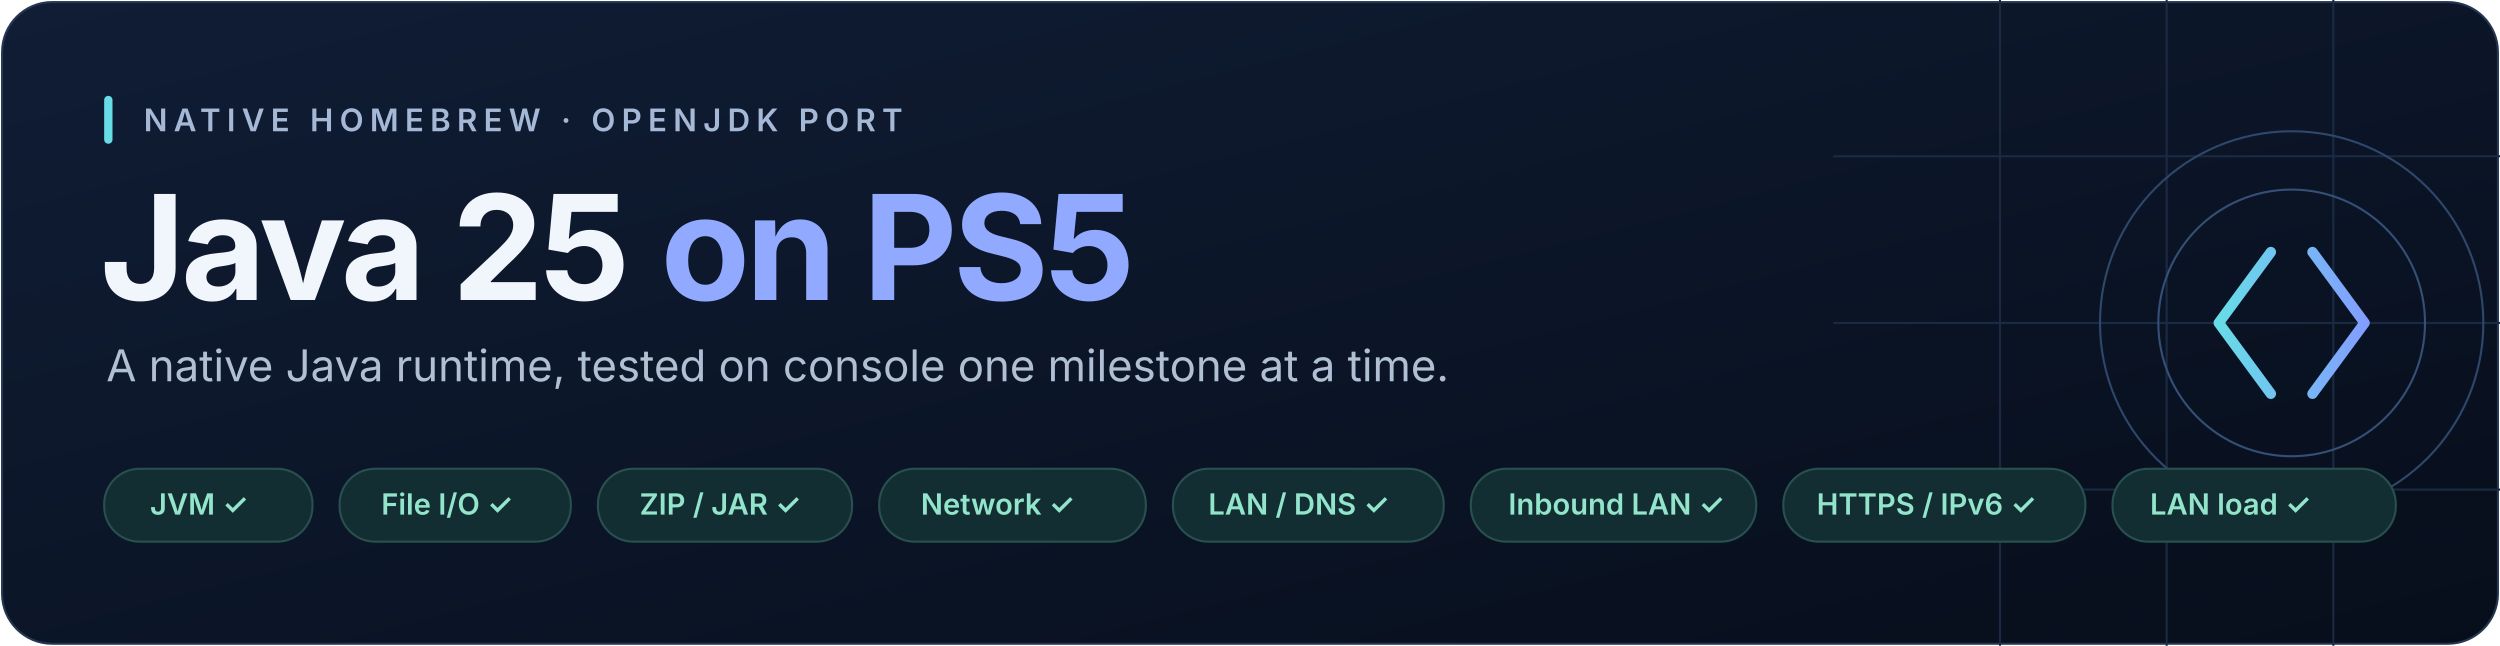
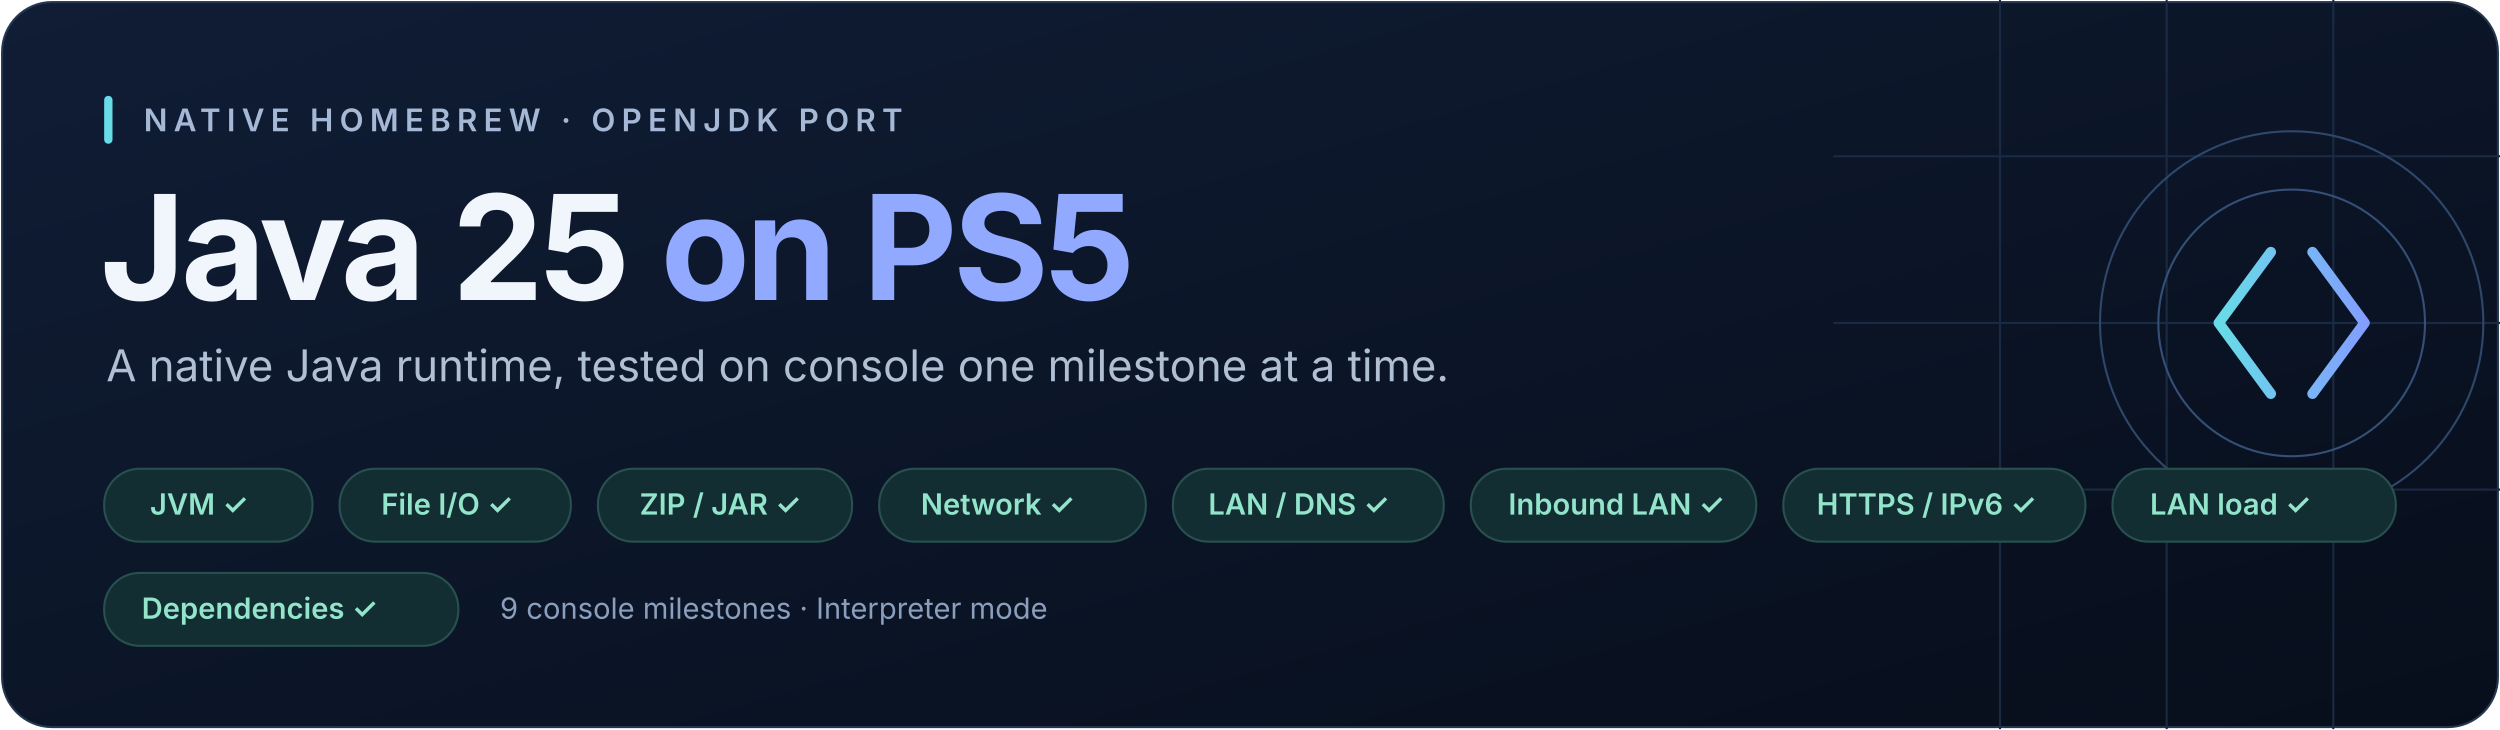
- <svg xmlns="http://www.w3.org/2000/svg" width="1200" height="310" viewBox="0 0 1200 310" role="img" aria-labelledby="title description">
+ <svg xmlns="http://www.w3.org/2000/svg" width="1200" height="350" viewBox="0 0 1200 350" role="img" aria-labelledby="title description">
  <defs>
    <linearGradient id="background" x2="1" y2="1">
      <stop stop-color="#101d35" />
      <stop offset="1" stop-color="#070e1b" />
    </linearGradient>
    <linearGradient id="accent">
      <stop stop-color="#67dce7" />
      <stop offset="1" stop-color="#839eff" />
    </linearGradient>
  </defs>
-   <rect x="1" y="1" width="1198" height="308" rx="24" fill="url(#background)" stroke="#253651" />
-   <path d="M960 0v310M1040 0v310M1120 0v310M880 75h320M880 155h320M880 235h320" stroke="#1b2a43" stroke-width="1" />
+   <rect x="1" y="1" width="1198" height="348" rx="24" fill="url(#background)" stroke="#253651" />
+   <path d="M960 0v350M1040 0v350M1120 0v350M880 75h320M880 155h320M880 235h320" stroke="#1b2a43" stroke-width="1" />
  <circle cx="1100" cy="155" r="92" fill="none" stroke="#2e476b" stroke-width="1" />
  <circle cx="1100" cy="155" r="64" fill="none" stroke="#354f77" stroke-width="1" />
  <path d="M1090 121l-25 34 25 34M1110 121l25 34-25 34" fill="none" stroke="url(#accent)" stroke-width="5" stroke-linecap="round" stroke-linejoin="round" />
  <rect x="50" y="46" width="4" height="23" rx="2" fill="#67dce7" />
  <g font-family="Inter,Segoe UI,Arial,sans-serif">
    <text x="69" y="63" font-size="15" font-weight="600" letter-spacing="3" fill="#a5b9d7">NATIVE HOMEBREW · OPENJDK PORT</text>
    <text x="48" y="144" font-size="70" font-weight="700" letter-spacing="-2" fill="#f1f5fc">Java 25 <tspan fill="#91aaff">on PS5</tspan>
    </text>
    <text x="51" y="183" font-size="21" fill="#b1bfd5">A native Java runtime, tested on console one milestone at a time.</text>
    <g font-size="14" font-weight="600">
      <rect x="50" y="225" width="100" height="35" rx="17" fill="#132e32" stroke="#28504e" />
      <text x="72" y="247" fill="#92e4cb">JVM ✓</text>
      <rect x="163" y="225" width="111" height="35" rx="17" fill="#132e32" stroke="#28504e" />
      <text x="183" y="247" fill="#92e4cb">File I/O ✓</text>
      <rect x="287" y="225" width="122" height="35" rx="17" fill="#132e32" stroke="#28504e" />
      <text x="307" y="247" fill="#92e4cb">ZIP / JAR ✓</text>
      <rect x="422" y="225" width="128" height="35" rx="17" fill="#132e32" stroke="#28504e" />
      <text x="442" y="247" fill="#92e4cb">Network ✓</text>
      <rect x="563" y="225" width="130" height="35" rx="17" fill="#132e32" stroke="#28504e" />
      <text x="580" y="247" fill="#92e4cb">LAN / DNS ✓</text>
      <rect x="706" y="225" width="137" height="35" rx="17" fill="#132e32" stroke="#28504e" />
      <text x="724" y="247" fill="#92e4cb">Inbound LAN ✓</text>
      <rect x="856" y="225" width="145" height="35" rx="17" fill="#132e32" stroke="#28504e" />
      <text x="872" y="247" fill="#92e4cb">HTTPS / IPv6 ✓</text>
      <rect x="1014" y="225" width="136" height="35" rx="17" fill="#132e32" stroke="#28504e" />
      <text x="1032" y="247" fill="#92e4cb">LAN load ✓</text>
+       <rect x="50" y="275" width="170" height="35" rx="17" fill="#132e32" stroke="#28504e" />
+       <text x="68" y="297" fill="#92e4cb">Dependencies ✓</text>
+       <text x="240" y="297" font-weight="400" fill="#8b9fbd">9 console milestones · Interpreter mode</text>
    </g>
  </g>
</svg>
